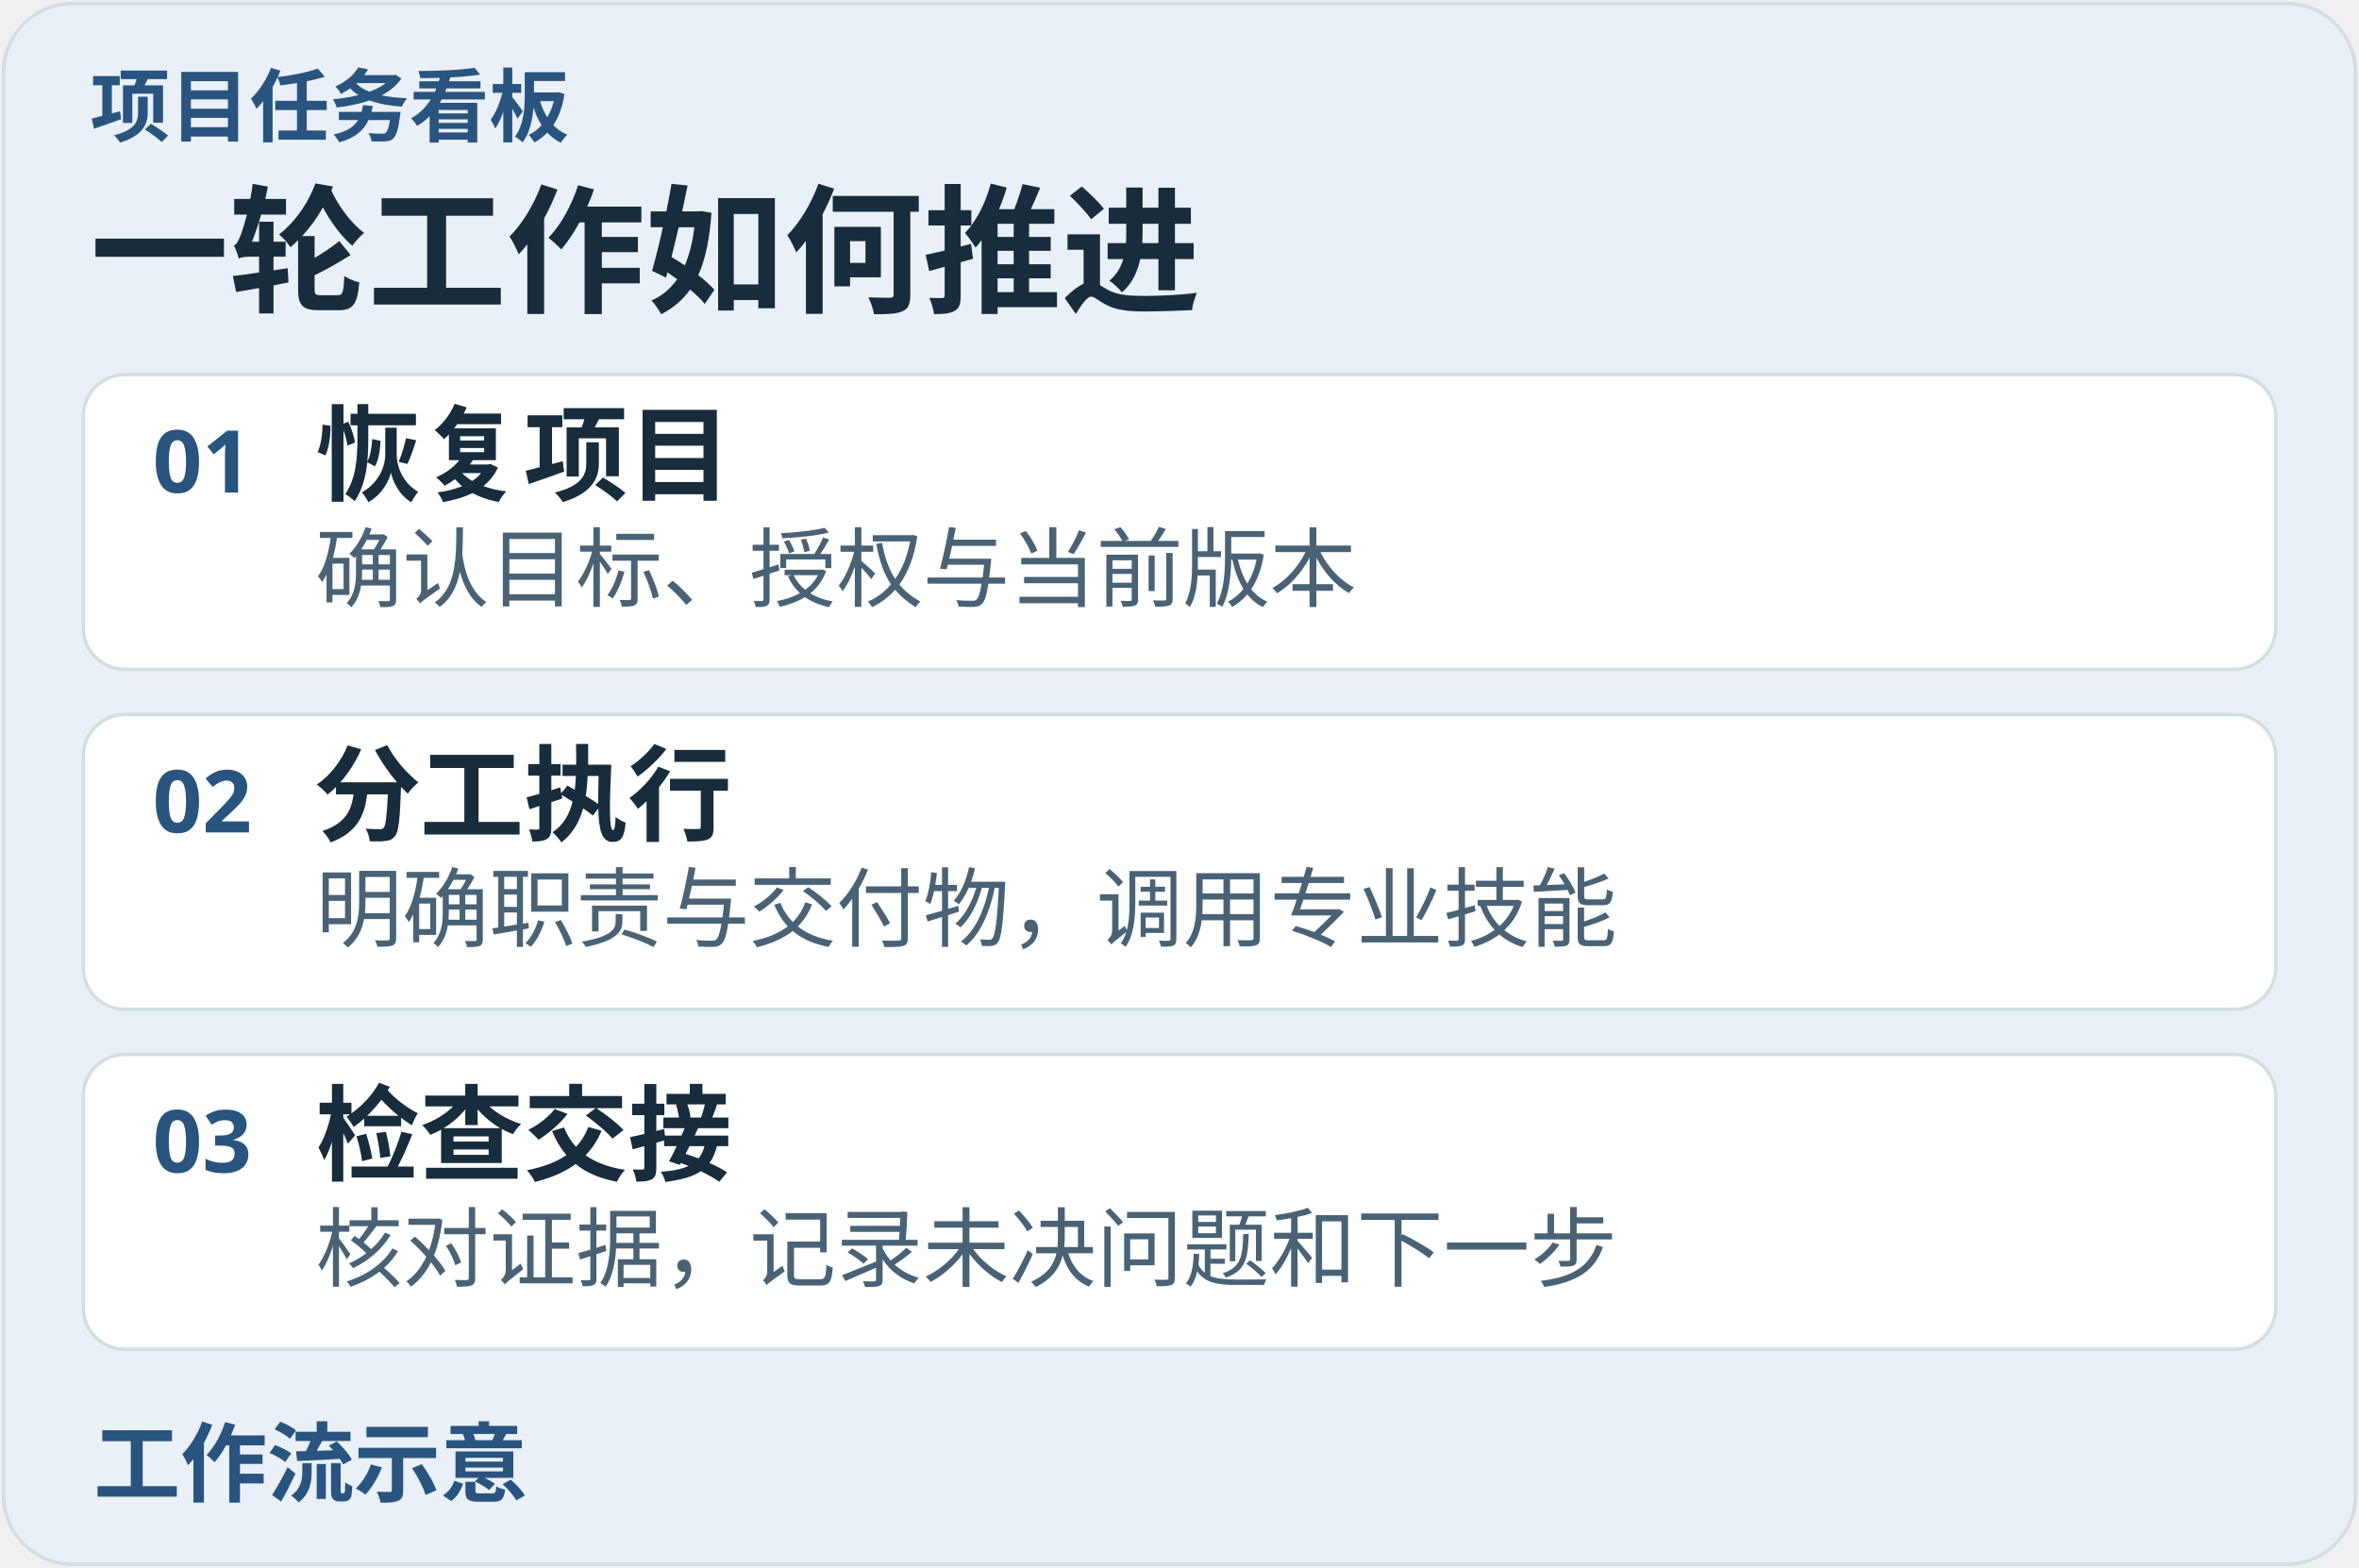
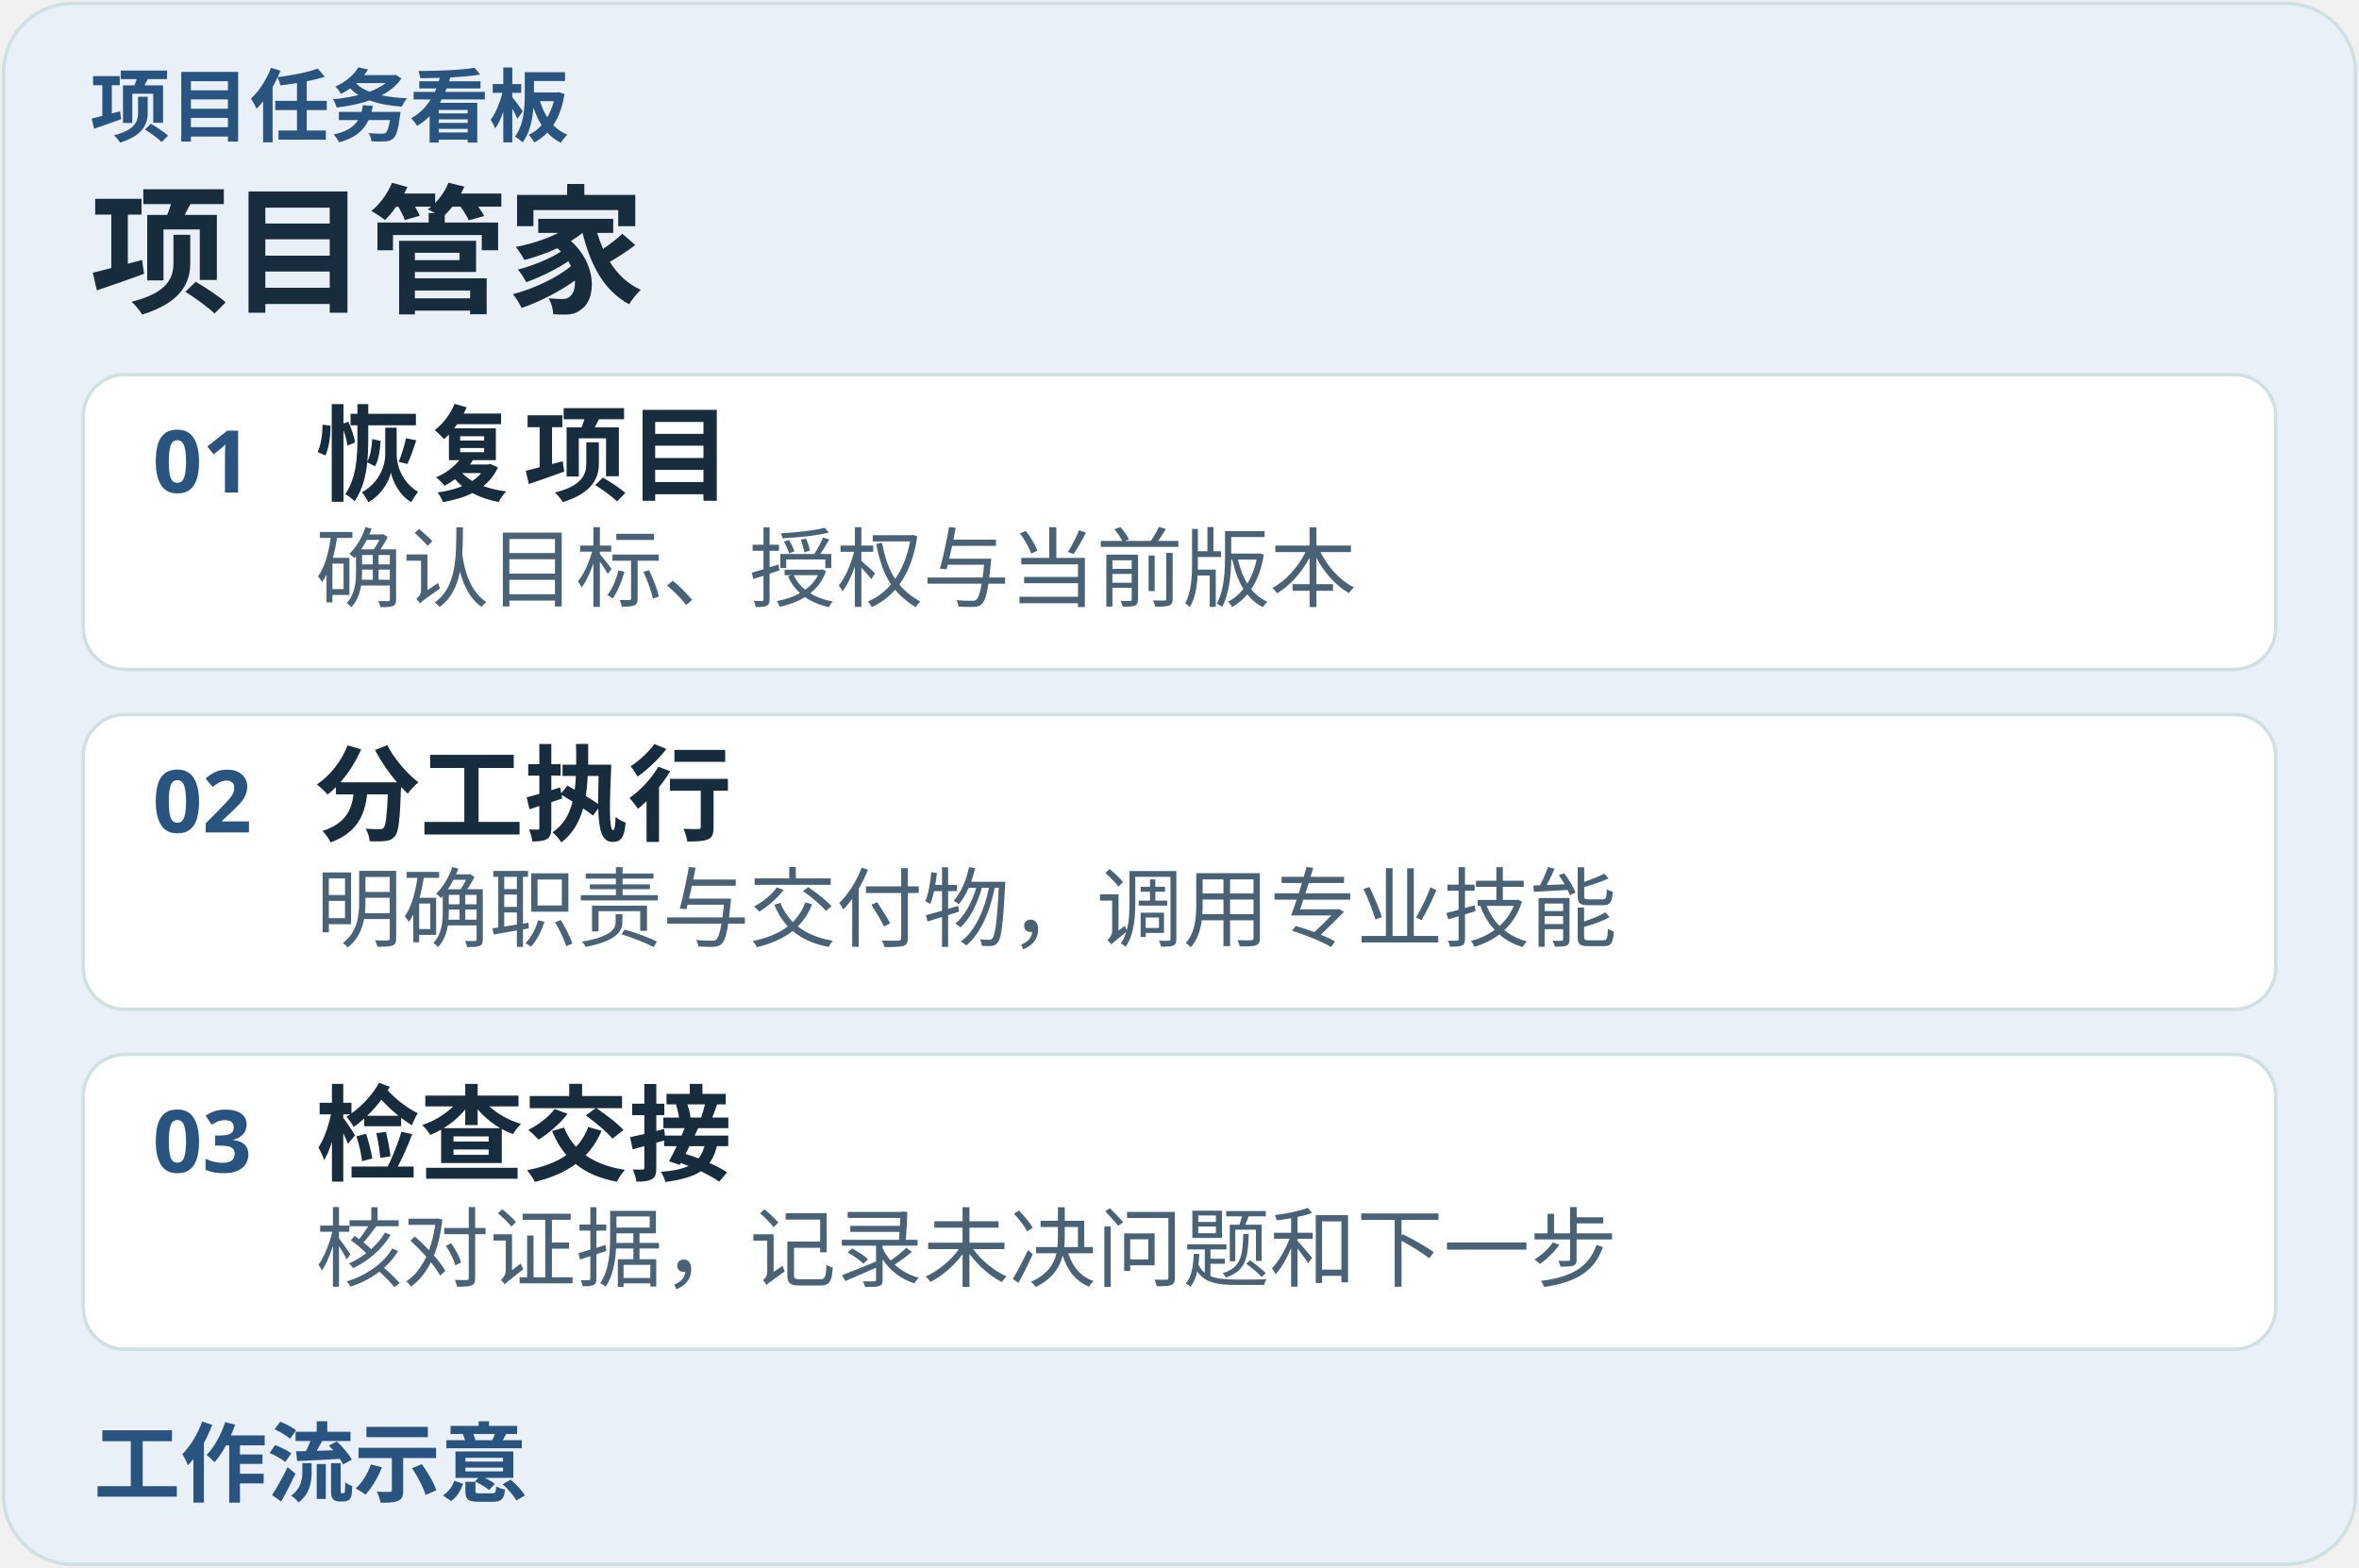
<svg xmlns="http://www.w3.org/2000/svg" width="680" height="452" viewBox="0 0 680 452" role="img">
  <rect x="1" y="1" width="678" height="450" rx="20" fill="#EAF0F8" stroke="#D0E0E1" />
  <g font-family="Segoe UI, Microsoft YaHei, sans-serif">
    <text x="26" y="39" font-size="23" fill="#28547F" font-weight="700">项目任务看板</text>
-     <text x="26" y="87" font-size="40" fill="#172C3C" font-weight="700">一轮工作如何推进</text>
+     <text x="26" y="87" font-size="40" fill="#172C3C" font-weight="700">项目管家</text>
    <rect x="24" y="108" width="632" height="85" rx="12" fill="#fff" stroke="#D0E0E1" />
    <text x="44" y="142" font-size="25" fill="#28547F" font-weight="650">01</text>
    <text x="91" y="142" font-size="30" fill="#172C3C" font-weight="700">恢复项目</text>
    <text x="91" y="173" font-size="25" fill="#496276" font-weight="500">确认目标、授权与当前版本</text>
    <rect x="24" y="206" width="632" height="85" rx="12" fill="#fff" stroke="#D0E0E1" />
    <text x="44" y="240" font-size="25" fill="#28547F" font-weight="650">02</text>
    <text x="91" y="240" font-size="30" fill="#172C3C" font-weight="700">分工执行</text>
    <text x="91" y="271" font-size="25" fill="#496276" font-weight="500">明确职责与交付物，调用专业技能</text>
    <rect x="24" y="304" width="632" height="85" rx="12" fill="#fff" stroke="#D0E0E1" />
    <text x="44" y="338" font-size="25" fill="#28547F" font-weight="650">03</text>
    <text x="91" y="338" font-size="30" fill="#172C3C" font-weight="700">检查交接</text>
    <text x="91" y="369" font-size="25" fill="#496276" font-weight="500">核对证据，记录未决问题和下一步</text>
    <text x="27" y="431" font-size="25" fill="#28547F" font-weight="600">工作流示意</text>
  </g>
</svg>
